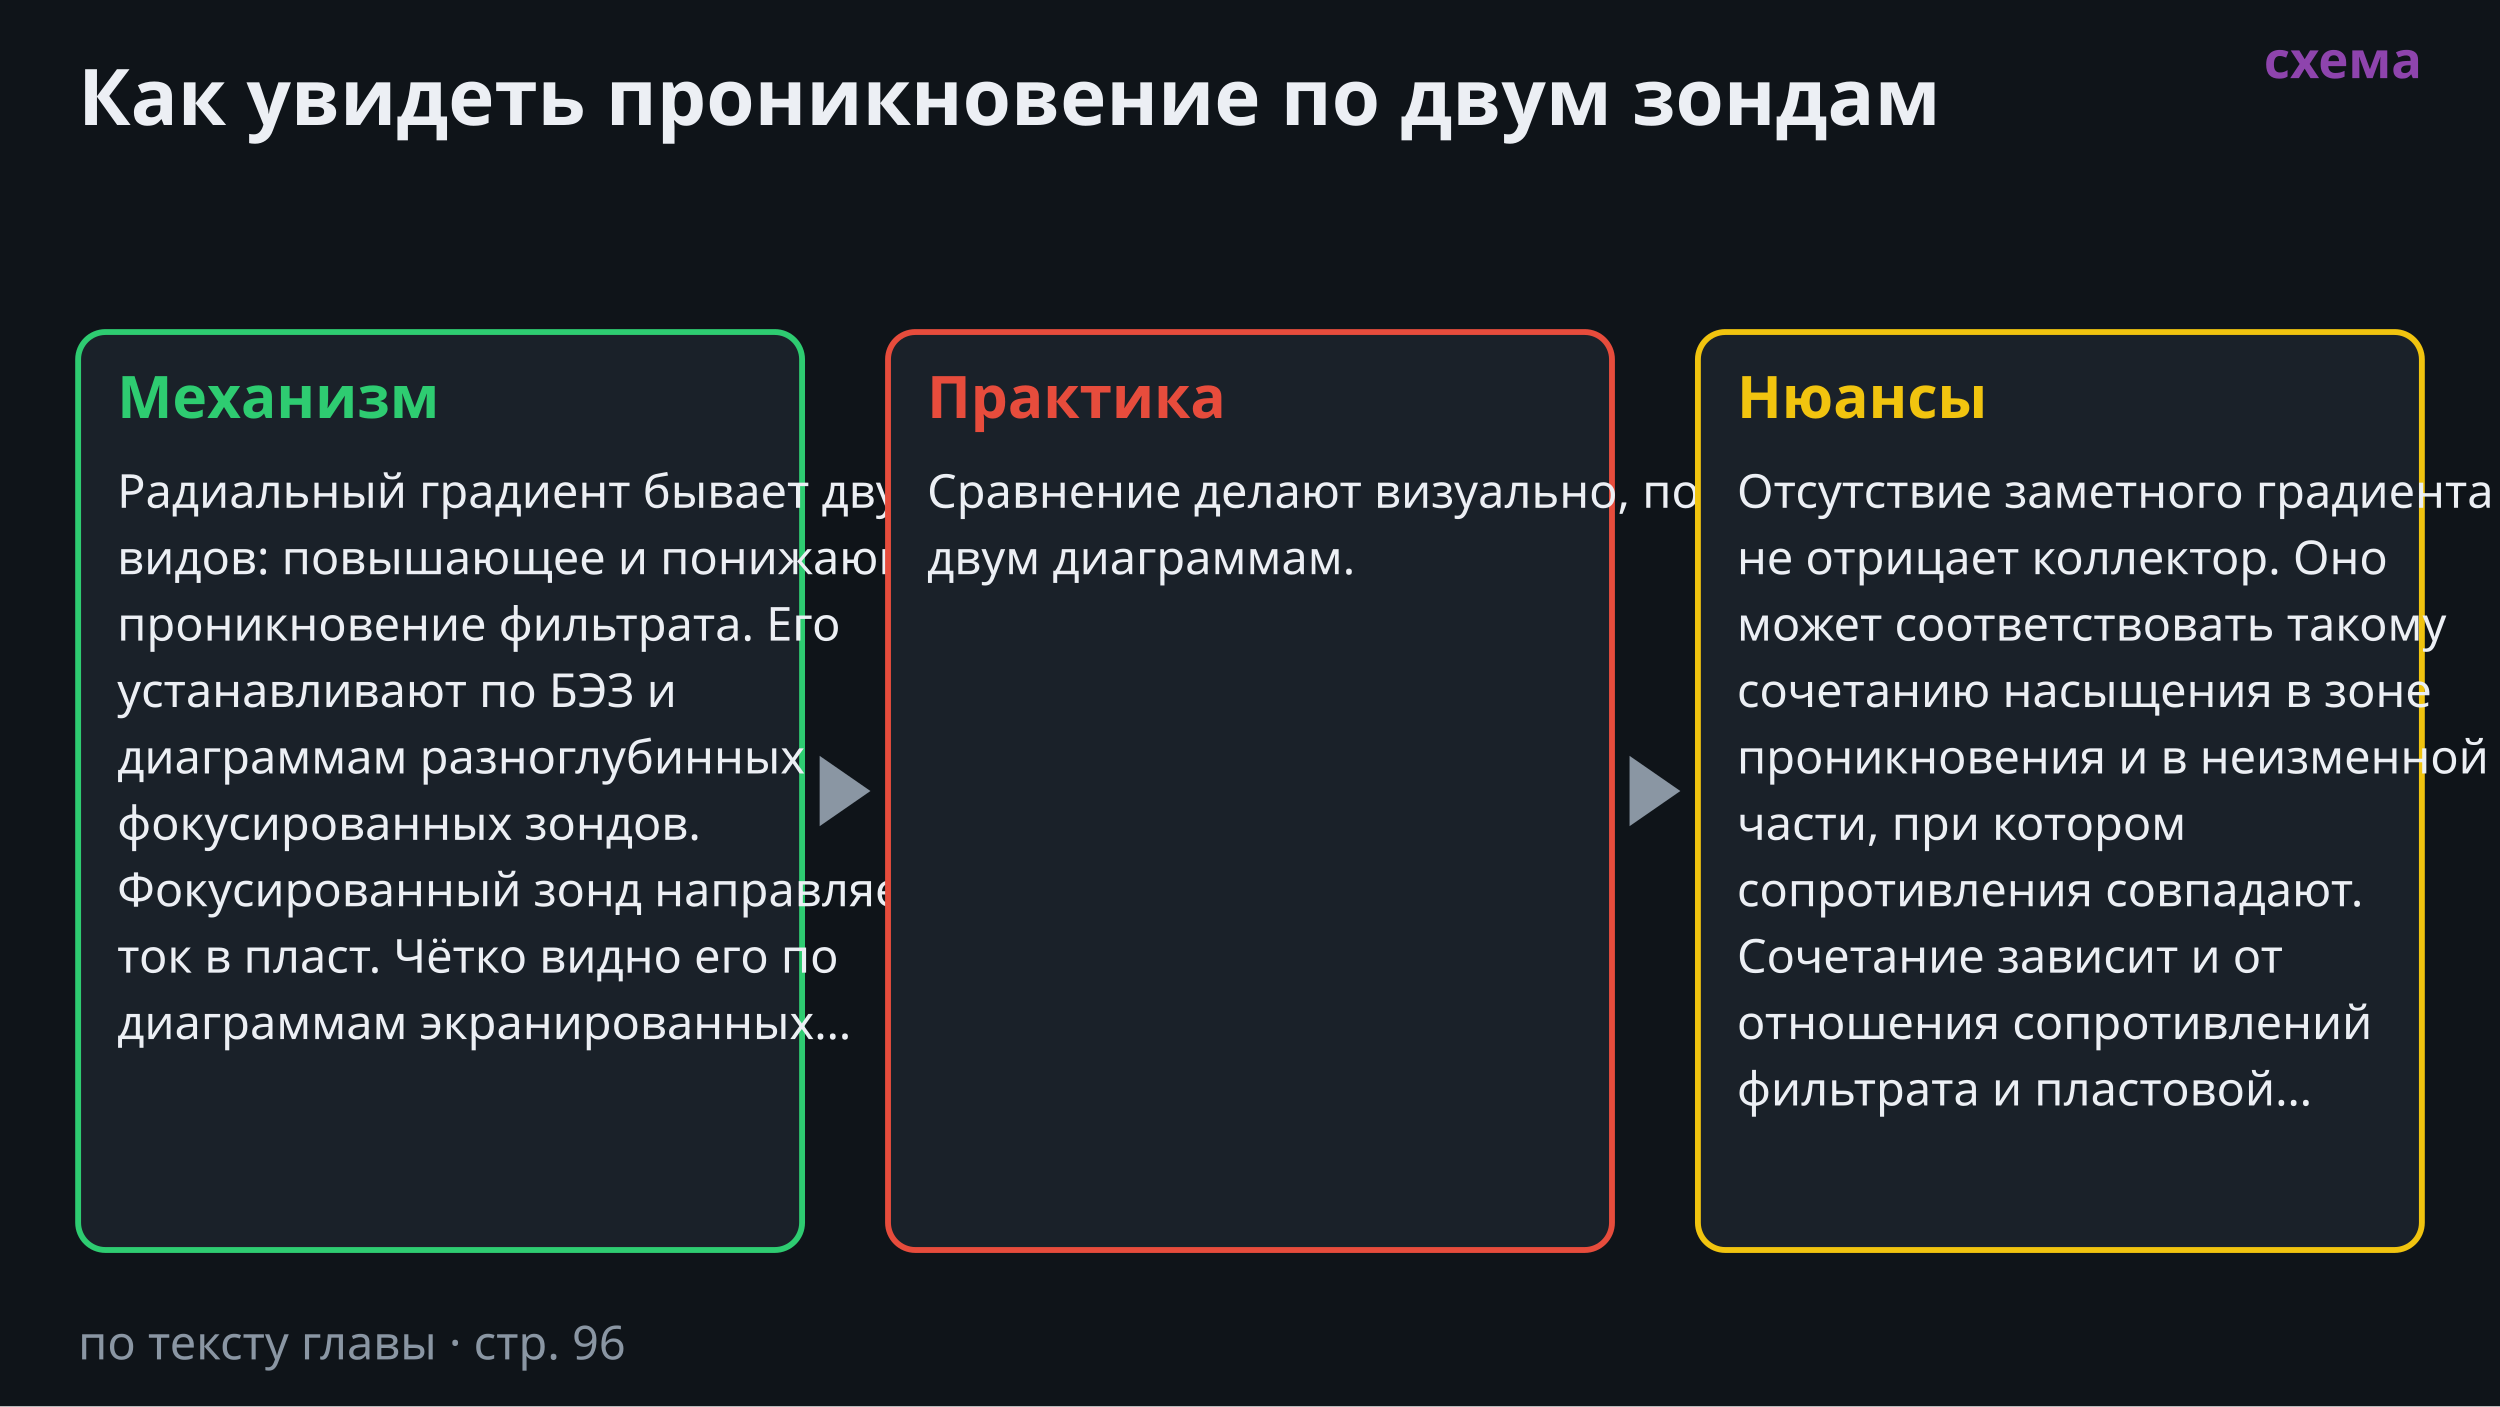
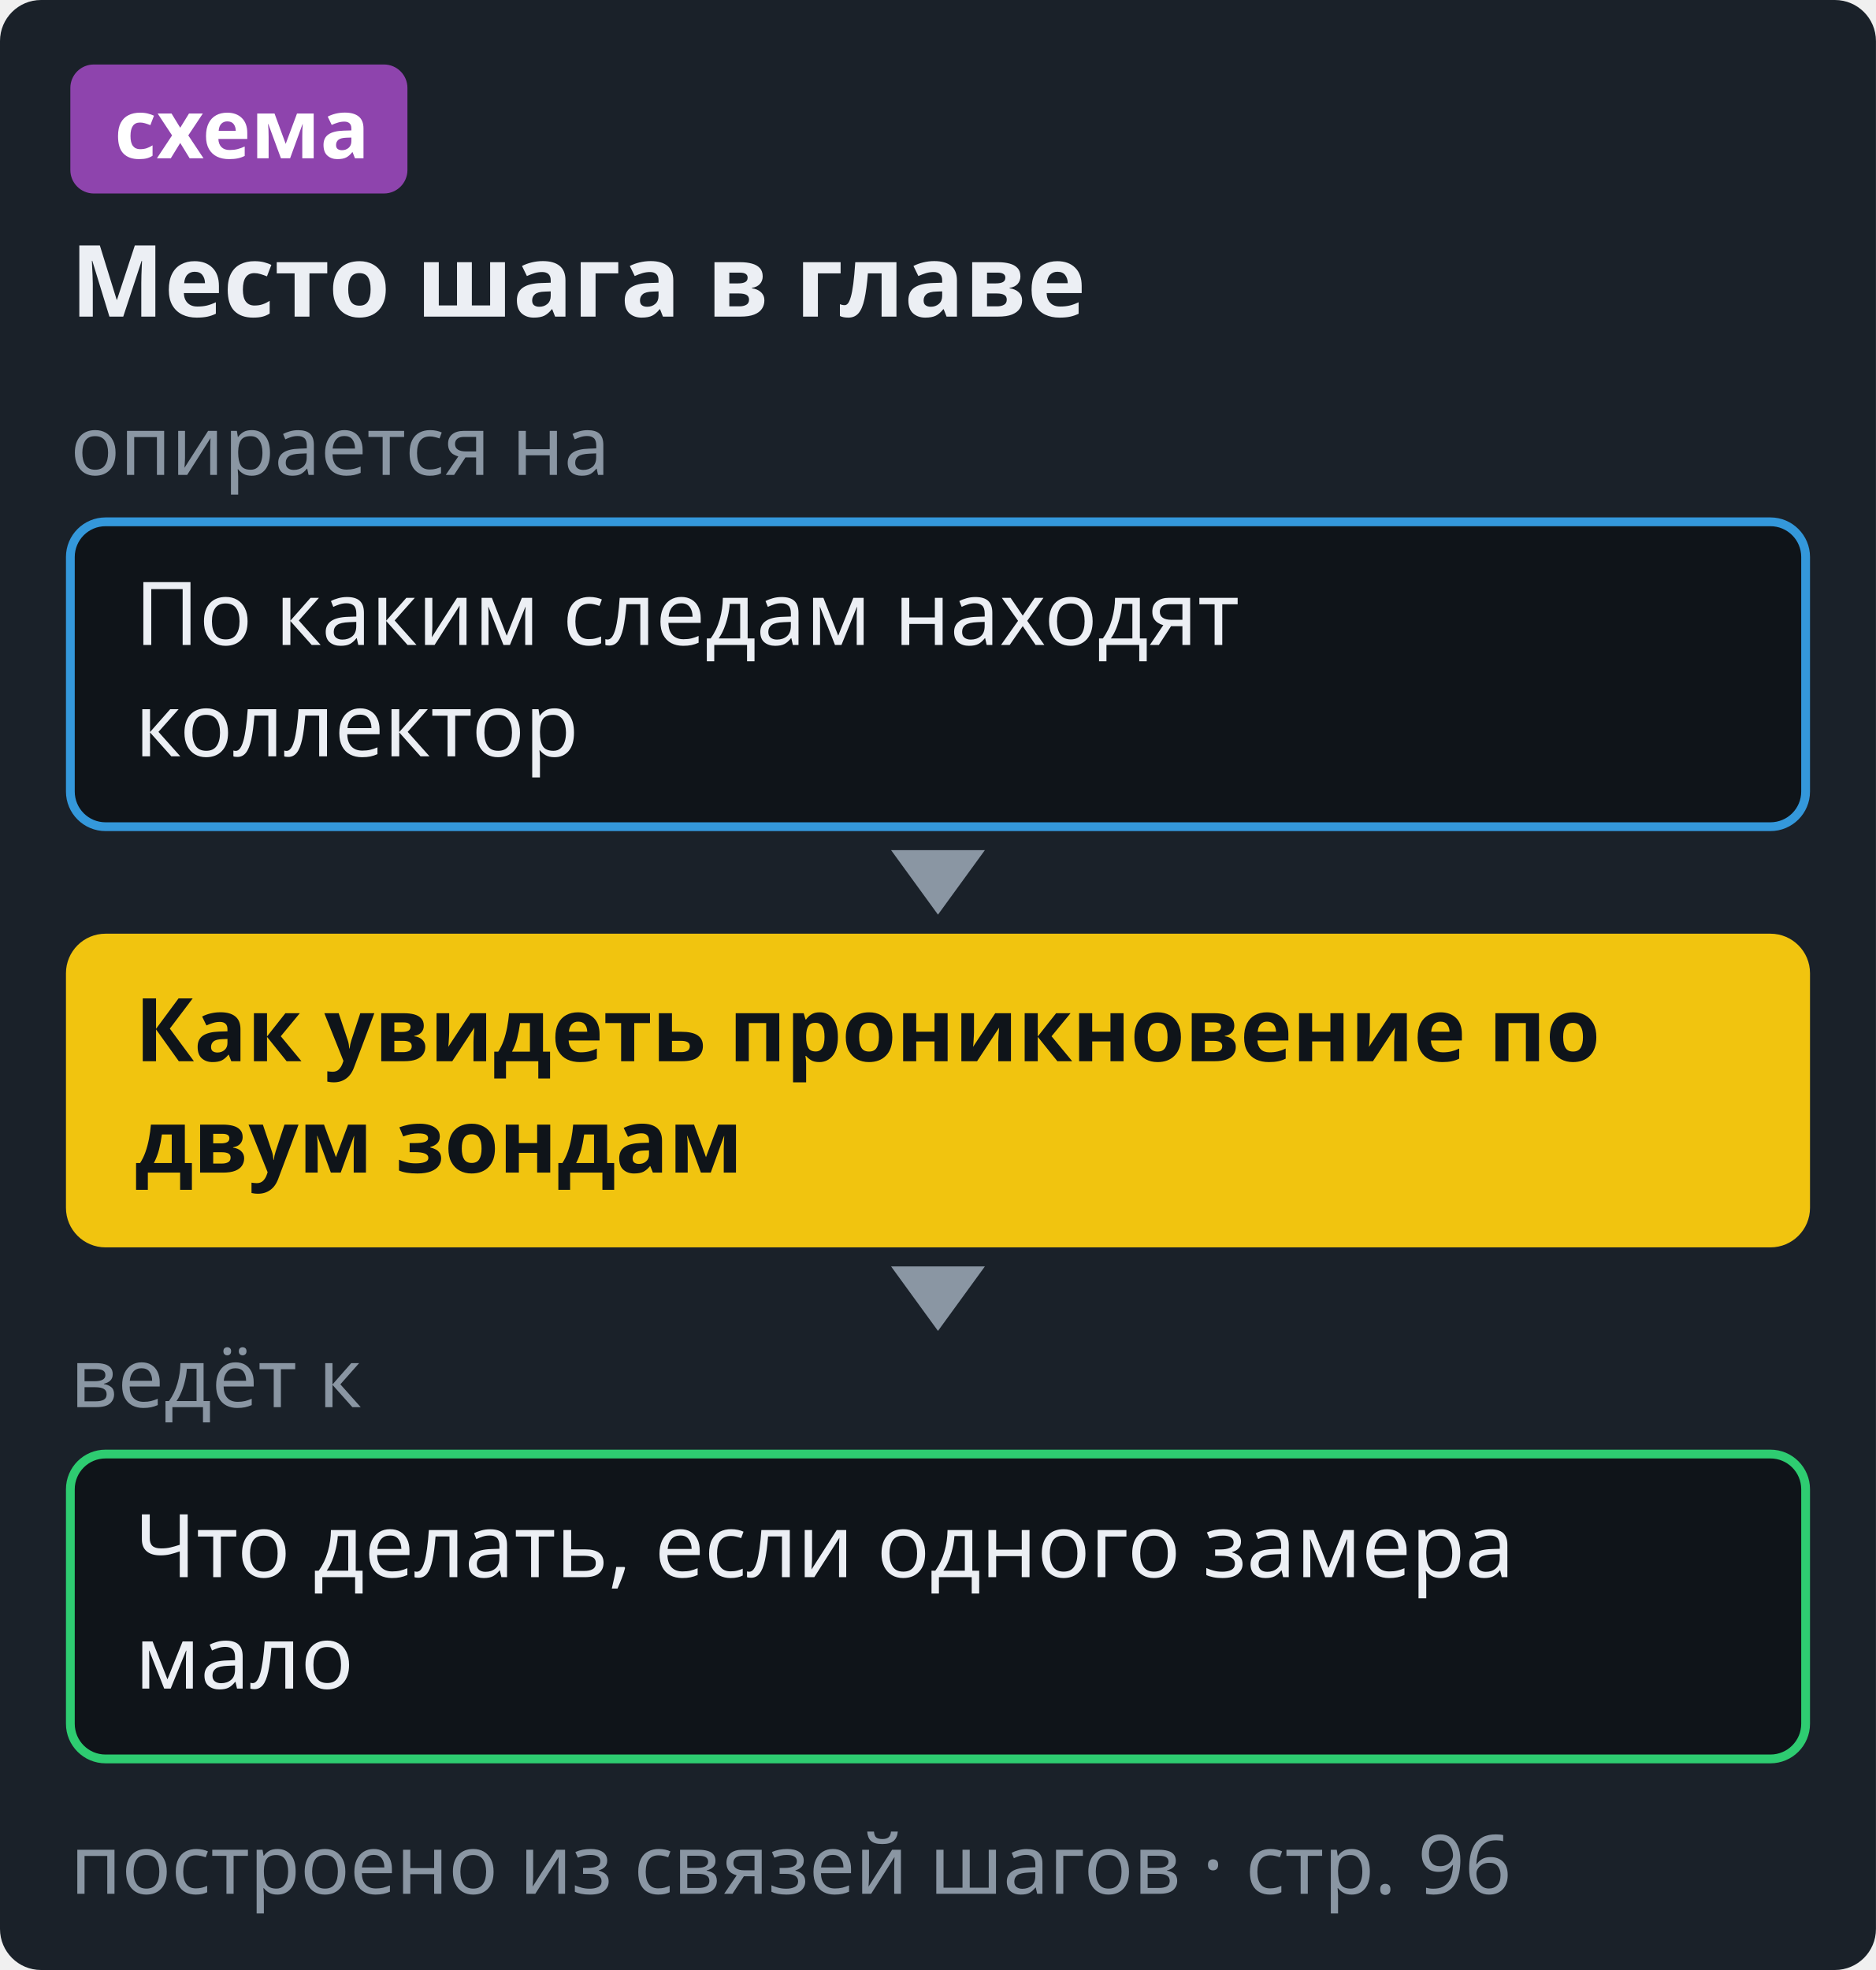
- <svg xmlns="http://www.w3.org/2000/svg" viewBox="0 0 1280 720" width="1280" height="720" style="max-width:100%;height:auto">
-   <rect width="1280" height="720" fill="#0F1419" />
-   <text x="40" y="64" font-family="Segoe UI" font-size="40" font-weight="700" fill="#ECEFF4">Как увидеть проникновение по двум зондам</text>
-   <text x="1240" y="40" text-anchor="end" font-family="Segoe UI" font-size="26" font-weight="700" fill="#8E44AD">схема</text>
-   <rect x="40.0" y="170" width="370.667" height="470" rx="14" fill="#1A2129" stroke="#2ECC71" stroke-width="3" />
-   <text x="60.0" y="214" font-family="Segoe UI" font-size="30" font-weight="700" fill="#2ECC71">Механизм</text>
-   <text x="60.0" y="260" font-family="Segoe UI" font-size="24" fill="#ECEFF4">Радиальный градиент бывает двух</text>
-   <text x="60.0" y="294" font-family="Segoe UI" font-size="24" fill="#ECEFF4">видов: повышающее и понижающее</text>
-   <text x="60.0" y="328" font-family="Segoe UI" font-size="24" fill="#ECEFF4">проникновение фильтрата. Его</text>
-   <text x="60.0" y="362" font-family="Segoe UI" font-size="24" fill="#ECEFF4">устанавливают по БЭЗ и</text>
-   <text x="60.0" y="396" font-family="Segoe UI" font-size="24" fill="#ECEFF4">диаграммам разноглубинных</text>
-   <text x="60.0" y="430" font-family="Segoe UI" font-size="24" fill="#ECEFF4">фокусированных зондов.</text>
-   <text x="60.0" y="464" font-family="Segoe UI" font-size="24" fill="#ECEFF4">Фокусированный зонд направляет</text>
-   <text x="60.0" y="498" font-family="Segoe UI" font-size="24" fill="#ECEFF4">ток в пласт. Чётко видно его по</text>
-   <text x="60.0" y="532" font-family="Segoe UI" font-size="24" fill="#ECEFF4">диаграммам экранированных…</text>
-   <polygon points="419.667,387 445.667,405 419.667,423" fill="#8A96A3" />
-   <rect x="454.667" y="170" width="370.667" height="470" rx="14" fill="#1A2129" stroke="#E74C3C" stroke-width="3" />
-   <text x="474.667" y="214" font-family="Segoe UI" font-size="30" font-weight="700" fill="#E74C3C">Практика</text>
-   <text x="474.667" y="260" font-family="Segoe UI" font-size="24" fill="#ECEFF4">Сравнение делают визуально, по</text>
-   <text x="474.667" y="294" font-family="Segoe UI" font-size="24" fill="#ECEFF4">двум диаграммам.</text>
-   <polygon points="834.333,387 860.333,405 834.333,423" fill="#8A96A3" />
-   <rect x="869.333" y="170" width="370.667" height="470" rx="14" fill="#1A2129" stroke="#F1C40F" stroke-width="3" />
-   <text x="889.333" y="214" font-family="Segoe UI" font-size="30" font-weight="700" fill="#F1C40F">Нюансы</text>
-   <text x="889.333" y="260" font-family="Segoe UI" font-size="24" fill="#ECEFF4">Отсутствие заметного градиента</text>
-   <text x="889.333" y="294" font-family="Segoe UI" font-size="24" fill="#ECEFF4">не отрицает коллектор. Оно</text>
-   <text x="889.333" y="328" font-family="Segoe UI" font-size="24" fill="#ECEFF4">может соответствовать такому</text>
-   <text x="889.333" y="362" font-family="Segoe UI" font-size="24" fill="#ECEFF4">сочетанию насыщения в зоне</text>
-   <text x="889.333" y="396" font-family="Segoe UI" font-size="24" fill="#ECEFF4">проникновения и в неизменной</text>
-   <text x="889.333" y="430" font-family="Segoe UI" font-size="24" fill="#ECEFF4">части, при котором</text>
-   <text x="889.333" y="464" font-family="Segoe UI" font-size="24" fill="#ECEFF4">сопротивления совпадают.</text>
-   <text x="889.333" y="498" font-family="Segoe UI" font-size="24" fill="#ECEFF4">Сочетание зависит и от</text>
-   <text x="889.333" y="532" font-family="Segoe UI" font-size="24" fill="#ECEFF4">отношения сопротивлений</text>
-   <text x="889.333" y="566" font-family="Segoe UI" font-size="24" fill="#ECEFF4">фильтрата и пластовой…</text>
-   <text x="40" y="696" font-family="Segoe UI" font-size="24" fill="#8A96A3">по тексту главы · стр. 96</text>
+ <svg xmlns="http://www.w3.org/2000/svg" viewBox="0 0 640 672" width="640" height="672" style="max-width:100%;height:auto">
+   <rect width="640" height="672" rx="14" fill="#1A2129" />
+   <rect x="24" y="22" width="115" height="44" rx="8" fill="#8E44AD" />
+   <text x="39.0" y="54.0" font-family="Segoe UI,system-ui,sans-serif" font-size="28" font-weight="600" fill="#FFFFFF" text-anchor="start">схема</text>
+   <text x="24.0" y="108.0" font-family="Segoe UI,system-ui,sans-serif" font-size="34" font-weight="700" fill="#ECEFF4" text-anchor="start">Место шага в главе</text>
+   <text x="24.0" y="162.0" font-family="Segoe UI,system-ui,sans-serif" font-size="28" font-weight="400" fill="#8A96A3" text-anchor="start">опирается на</text>
+   <rect x="24" y="178" width="592" height="104" rx="12" fill="#0F1419" stroke="#3498DB" stroke-width="3" />
+   <text x="46.0" y="220.0" font-family="Segoe UI,system-ui,sans-serif" font-size="30" font-weight="400" fill="#ECEFF4" text-anchor="start">По каким следам находят</text>
+   <text x="46.0" y="258.0" font-family="Segoe UI,system-ui,sans-serif" font-size="30" font-weight="400" fill="#ECEFF4" text-anchor="start">коллектор</text>
+   <polygon points="304.0,290 336.0,290 320.0,312" fill="#8A96A3" />
+   <rect x="24" y="320" width="592" height="104" rx="12" fill="#F1C40F" stroke="#F1C40F" stroke-width="3" />
+   <text x="46.0" y="362.0" font-family="Segoe UI,system-ui,sans-serif" font-size="30" font-weight="700" fill="#0F1419" text-anchor="start">Как увидеть проникновение по</text>
+   <text x="46.0" y="400.0" font-family="Segoe UI,system-ui,sans-serif" font-size="30" font-weight="700" fill="#0F1419" text-anchor="start">двум зондам</text>
+   <polygon points="304.0,432 336.0,432 320.0,454" fill="#8A96A3" />
+   <text x="24.0" y="480.0" font-family="Segoe UI,system-ui,sans-serif" font-size="28" font-weight="400" fill="#8A96A3" text-anchor="start">ведёт к</text>
+   <rect x="24" y="496" width="592" height="104" rx="12" fill="#0F1419" stroke="#2ECC71" stroke-width="3" />
+   <text x="46.0" y="538.0" font-family="Segoe UI,system-ui,sans-serif" font-size="30" font-weight="400" fill="#ECEFF4" text-anchor="start">Что делать, если одного замера</text>
+   <text x="46.0" y="576.0" font-family="Segoe UI,system-ui,sans-serif" font-size="30" font-weight="400" fill="#ECEFF4" text-anchor="start">мало</text>
+   <text x="24.0" y="646.0" font-family="Segoe UI,system-ui,sans-serif" font-size="28" font-weight="400" fill="#8A96A3" text-anchor="start">построено из связей шагов · стр. 96</text>
</svg>
